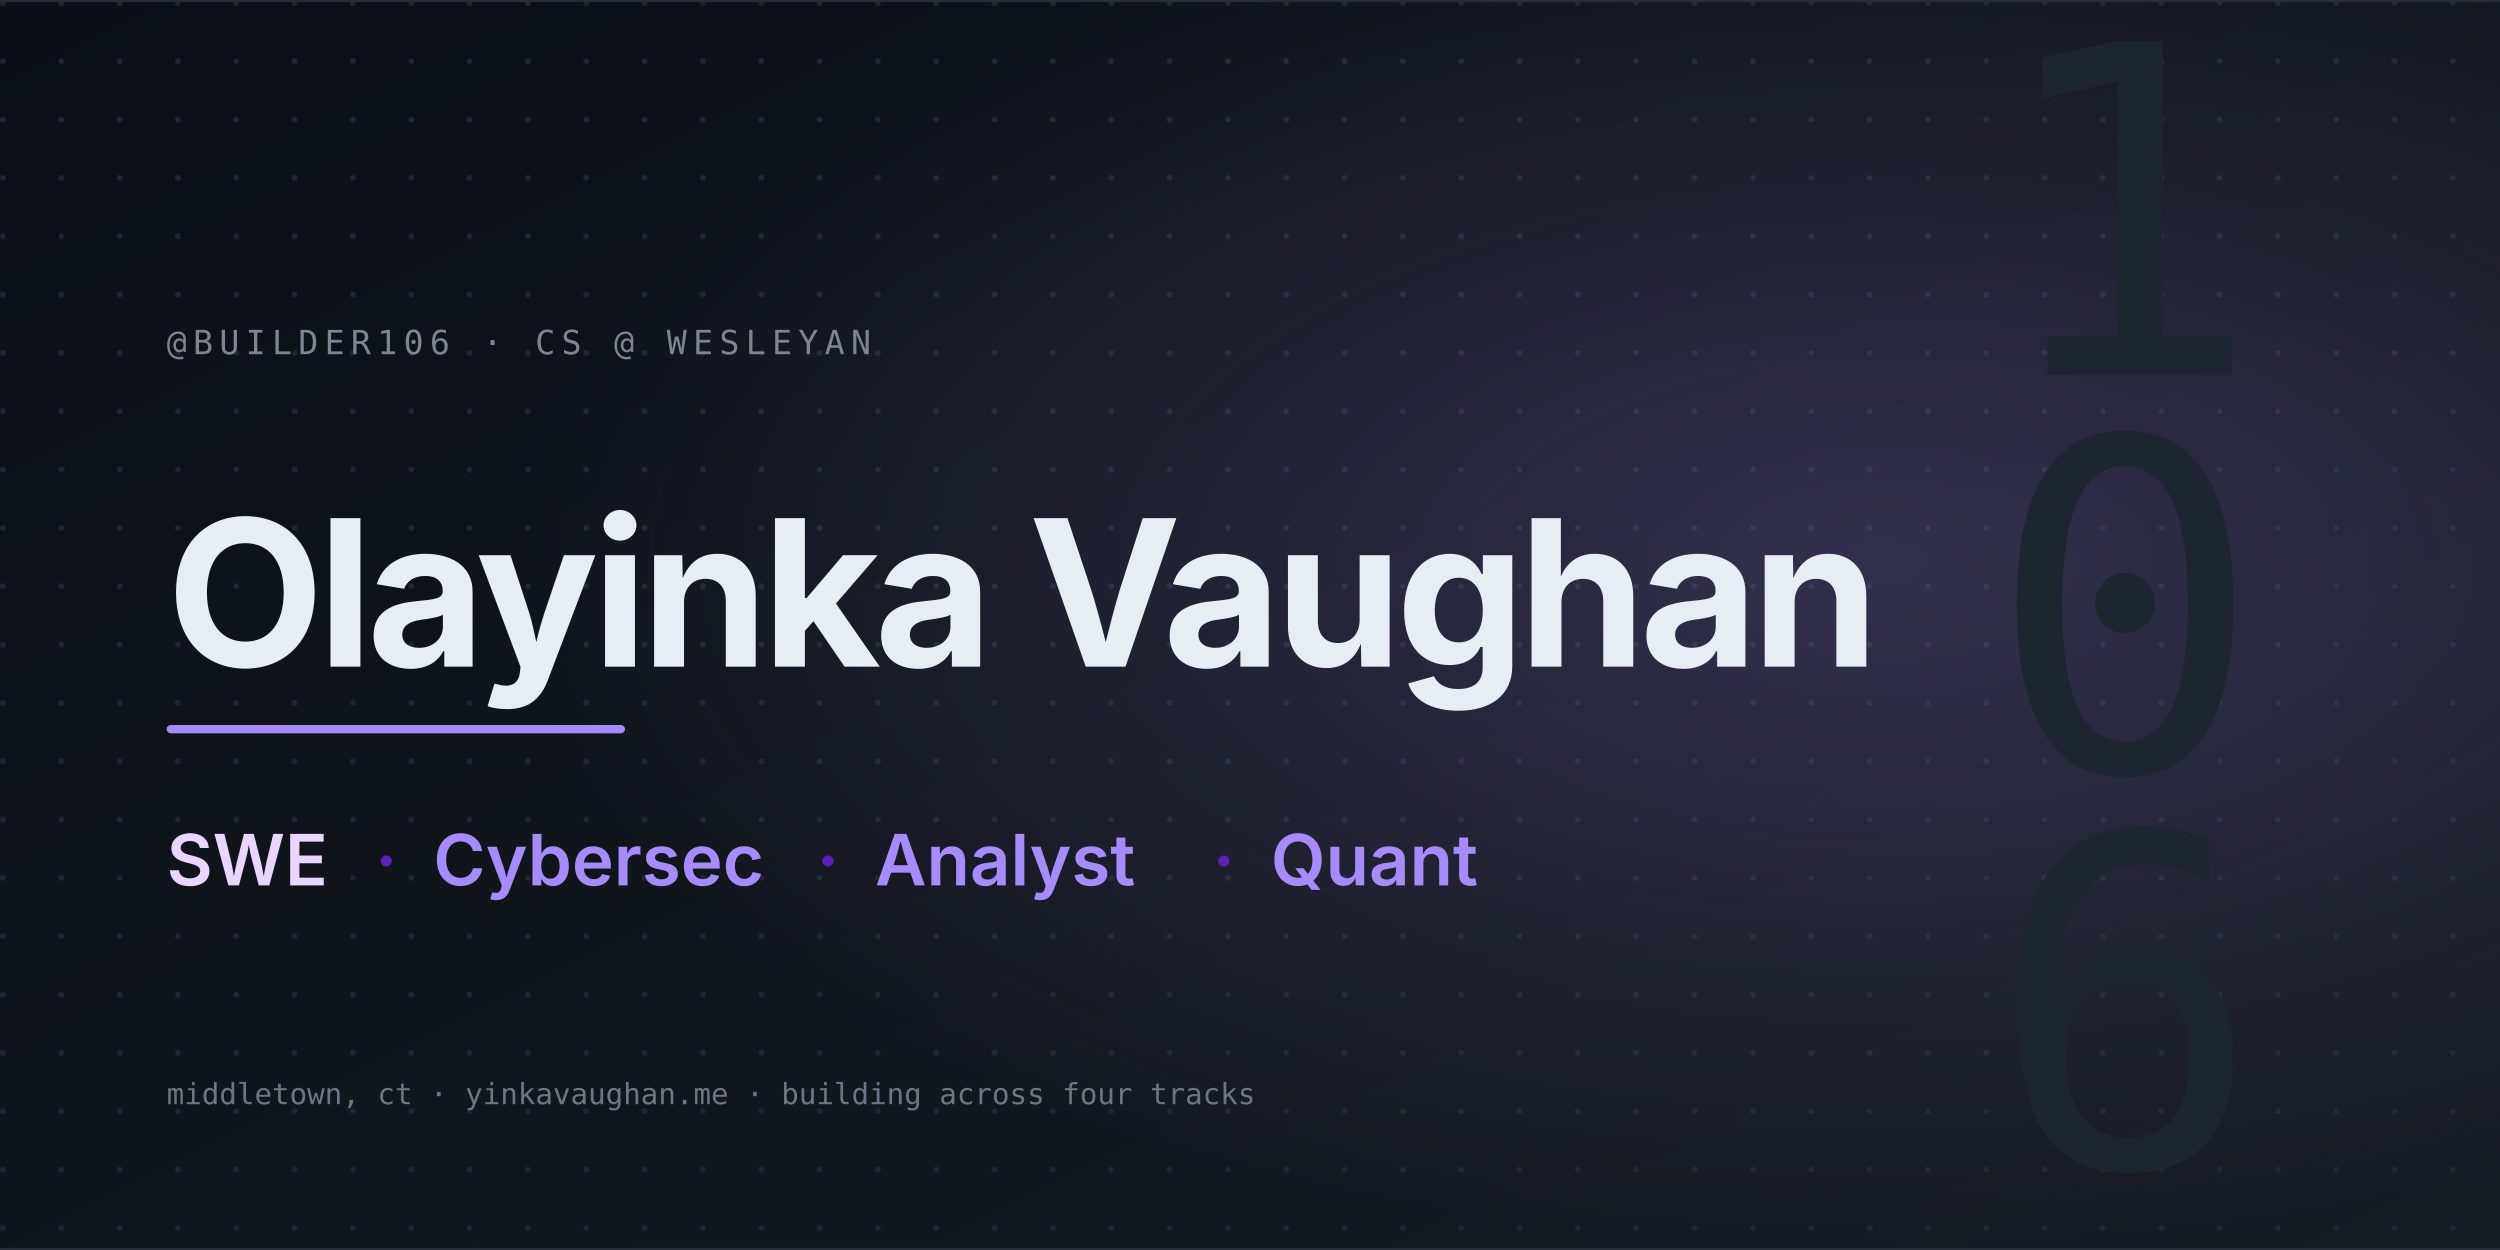
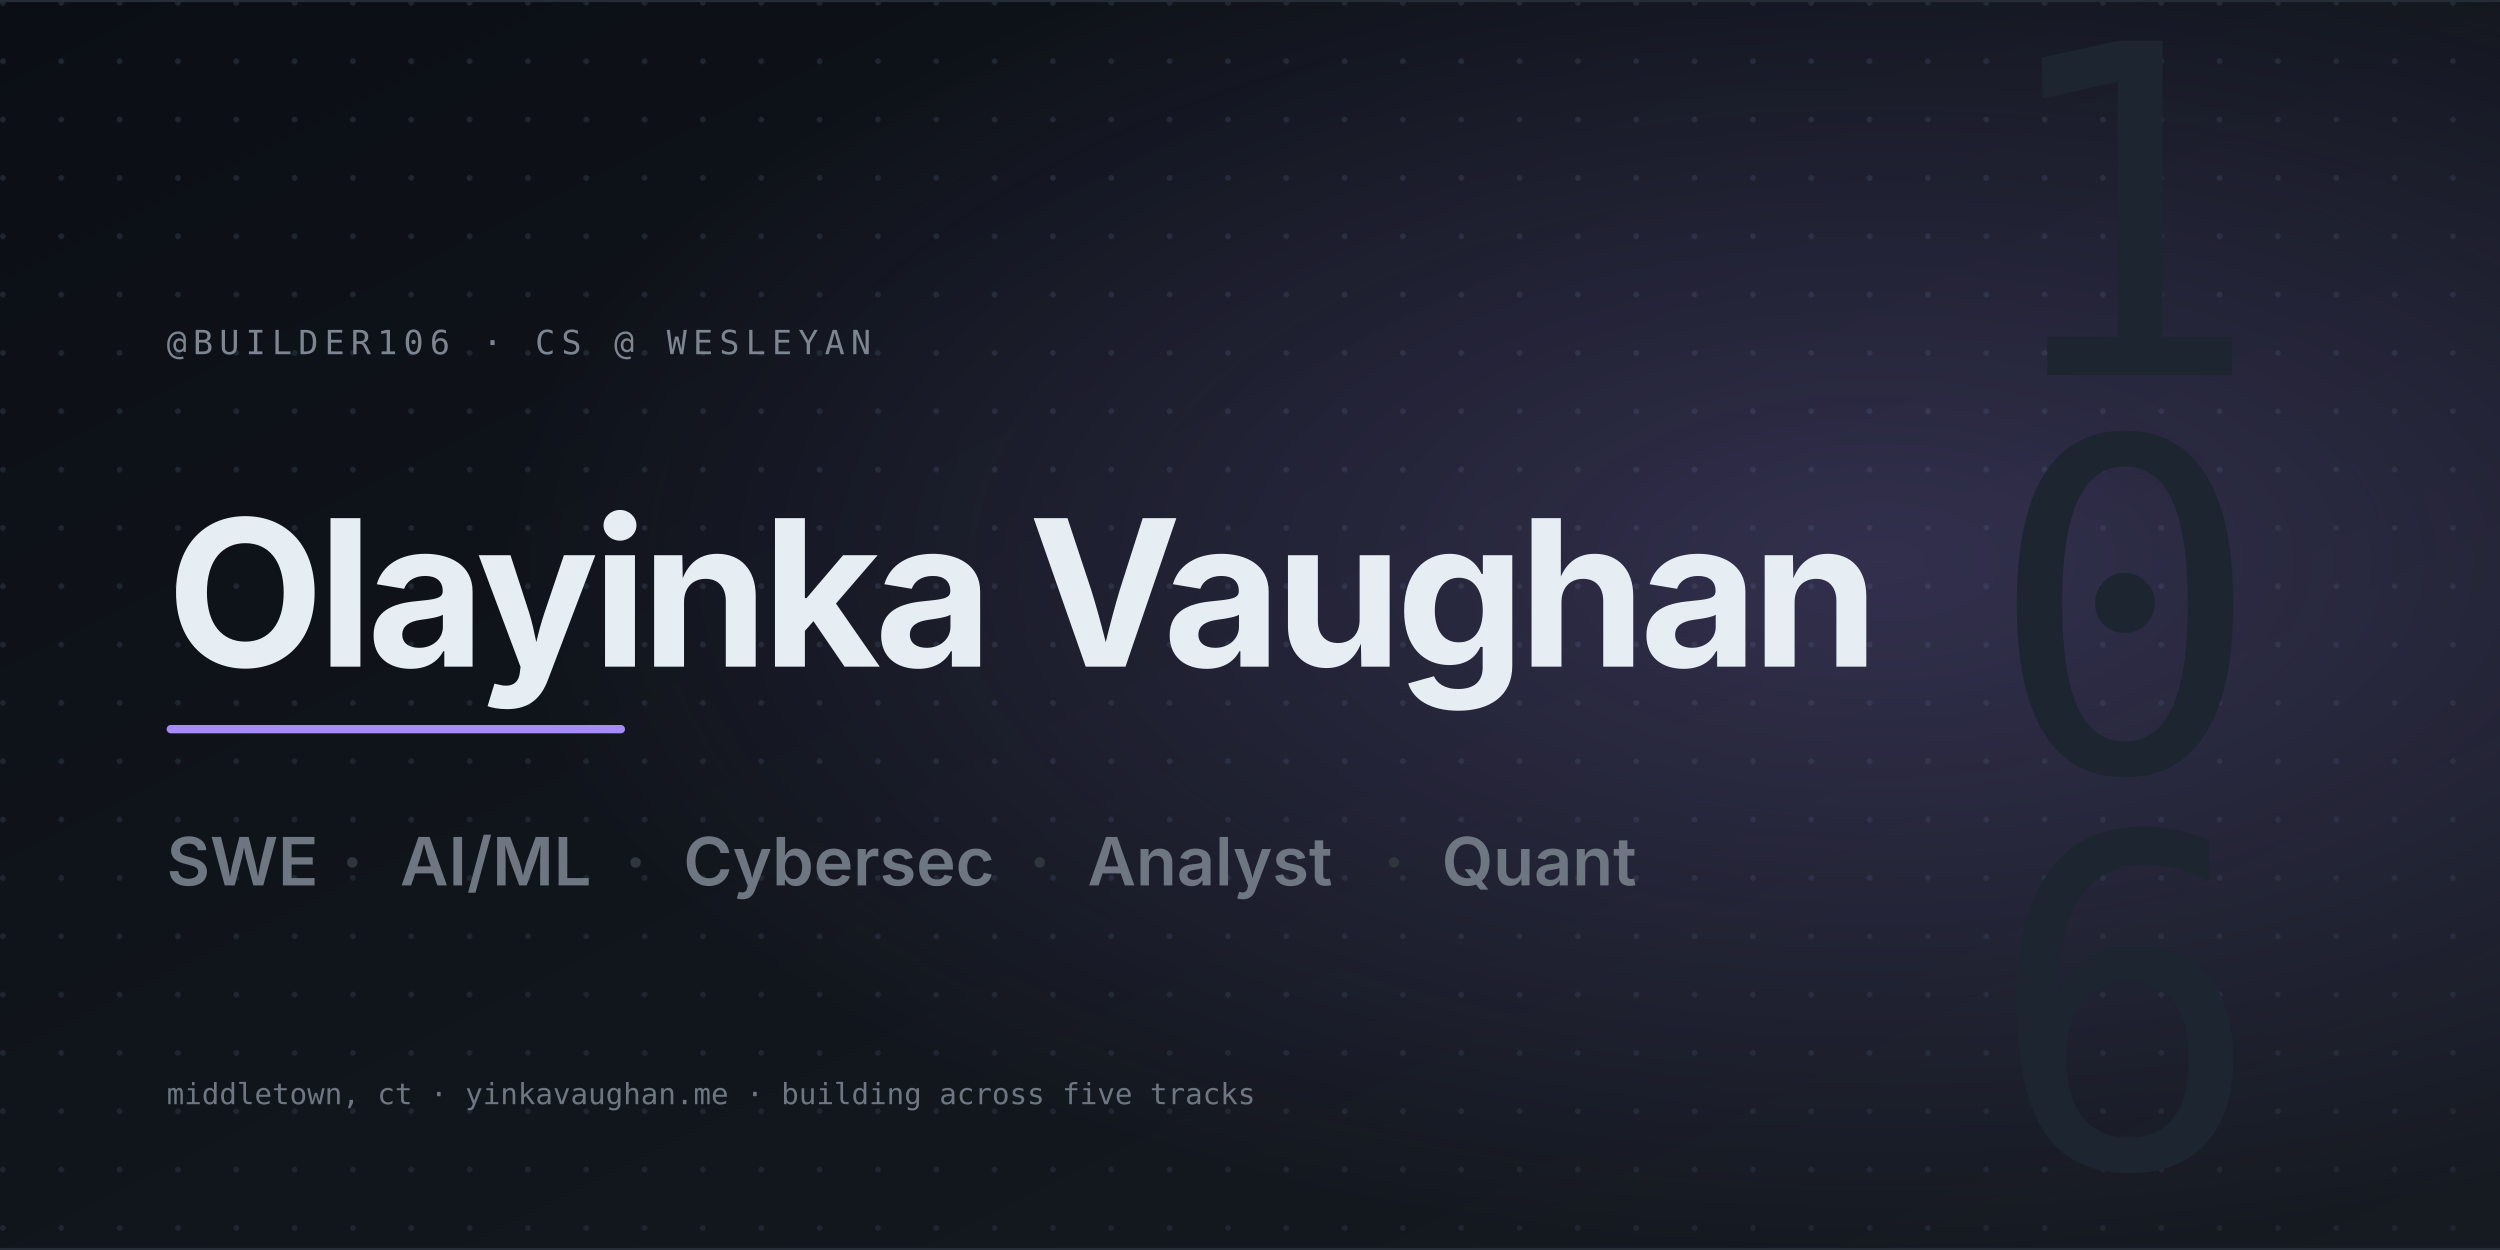
- <svg xmlns="http://www.w3.org/2000/svg" width="1200" height="600" viewBox="0 0 1200 600" role="img" aria-label="Olayinka Vaughan — SWE, Cybersec, Analyst, Quant">
+ <svg xmlns="http://www.w3.org/2000/svg" width="1200" height="600" viewBox="0 0 1200 600" role="img" aria-label="Olayinka Vaughan — SWE, AI/ML, Cybersec, Analyst, Quant">
  <defs>
    <style>
      @keyframes breathe {
        0%, 100% { opacity: 0.05; }
        50%      { opacity: 0.22; }
      }
      @keyframes draw {
        0%   { width: 0px; }
        100% { width: 220px; }
      }
      @keyframes c1 {
-         0%, 22%   { fill: #e9d5ff; }
-         25%, 100% { fill: #a78bfa; }
+         0%, 17%   { fill: #c084fc; }
+         20%, 100% { fill: #6e7681; }
      }
      @keyframes c2 {
-         0%, 22%   { fill: #a78bfa; }
-         25%, 47%  { fill: #e9d5ff; }
-         50%, 100% { fill: #a78bfa; }
+         0%, 17%   { fill: #6e7681; }
+         20%, 37%  { fill: #fb923c; }
+         40%, 100% { fill: #6e7681; }
      }
      @keyframes c3 {
-         0%, 47%   { fill: #a78bfa; }
-         50%, 72%  { fill: #e9d5ff; }
-         75%, 100% { fill: #a78bfa; }
+         0%, 37%   { fill: #6e7681; }
+         40%, 57%  { fill: #f87171; }
+         60%, 100% { fill: #6e7681; }
      }
      @keyframes c4 {
-         0%, 72%   { fill: #a78bfa; }
-         75%, 97%  { fill: #e9d5ff; }
-         100%      { fill: #a78bfa; }
+         0%, 57%   { fill: #6e7681; }
+         60%, 77%  { fill: #fbbf24; }
+         80%, 100% { fill: #6e7681; }
+       }
+       @keyframes c5 {
+         0%, 77%   { fill: #6e7681; }
+         80%, 97%  { fill: #4ade80; }
+         100%      { fill: #6e7681; }
      }
      .breath { animation: breathe 9s ease-in-out infinite; }
      .bar    { animation: draw 1.6s cubic-bezier(.2,.7,.2,1) .3s both; }
-       .w1     { animation: c1 9s linear infinite; }
-       .w2     { animation: c2 9s linear infinite; }
-       .w3     { animation: c3 9s linear infinite; }
-       .w4     { animation: c4 9s linear infinite; }
+       .w1     { animation: c1 10s linear infinite; }
+       .w2     { animation: c2 10s linear infinite; }
+       .w3     { animation: c3 10s linear infinite; }
+       .w4     { animation: c4 10s linear infinite; }
+       .w5     { animation: c5 10s linear infinite; }
    </style>
    <linearGradient id="bg" x1="0" y1="0" x2="1" y2="1">
      <stop offset="0%" stop-color="#0b0f15" />
      <stop offset="100%" stop-color="#161b22" />
    </linearGradient>
    <radialGradient id="glow" cx="0.75" cy="0.45" r="0.55">
      <stop offset="0%" stop-color="#a78bfa" />
      <stop offset="100%" stop-color="#a78bfa" stop-opacity="0" />
    </radialGradient>
    <pattern id="dots" x="0" y="0" width="28" height="28" patternUnits="userSpaceOnUse">
      <circle cx="1.4" cy="1.4" r="1.4" fill="#1f2630" />
    </pattern>
  </defs>
  <rect width="1200" height="600" fill="url(#bg)" />
  <rect width="1200" height="600" fill="url(#dots)" />
  <rect class="breath" width="1200" height="600" fill="url(#glow)" opacity="0.22" />
  <g font-family="ui-monospace, SFMono-Regular, Menlo, monospace" font-weight="200" fill="#1c2530" text-anchor="middle">
    <text x="1020" y="180" font-size="220">1</text>
    <text x="1020" y="370" font-size="220">0</text>
    <text x="1020" y="560" font-size="220">6</text>
  </g>
  <line x1="0" y1="0.5" x2="1200" y2="0.5" stroke="#262d36" stroke-width="1" />
  <line x1="0" y1="599.5" x2="1200" y2="599.5" stroke="#262d36" stroke-width="1" />
  <text x="80" y="170" font-family="ui-monospace, SFMono-Regular, Menlo, monospace" font-size="16" fill="#7d8590" letter-spacing="3">@BUILDER106  ·  CS @ WESLEYAN</text>
  <text x="80" y="320" font-family="-apple-system, BlinkMacSystemFont, 'Inter', 'Helvetica Neue', system-ui, sans-serif" font-size="98" font-weight="700" fill="#e6edf3" letter-spacing="-3">Olayinka Vaughan</text>
  <rect class="bar" x="80" y="348" width="220" height="4" rx="2" fill="#a78bfa" />
-   <g font-family="-apple-system, BlinkMacSystemFont, 'Inter', 'Helvetica Neue', system-ui, sans-serif" font-size="34" font-weight="600">
-     <text class="w1" x="80" y="425" fill="#e9d5ff">SWE</text>
-     <text x="180" y="425" fill="#5b21b6">·</text>
-     <text class="w2" x="208" y="425" fill="#a78bfa">Cybersec</text>
-     <text x="392" y="425" fill="#5b21b6">·</text>
-     <text class="w3" x="420" y="425" fill="#a78bfa">Analyst</text>
-     <text x="582" y="425" fill="#5b21b6">·</text>
-     <text class="w4" x="610" y="425" fill="#a78bfa">Quant</text>
+   <g font-family="-apple-system, BlinkMacSystemFont, 'Inter', 'Helvetica Neue', system-ui, sans-serif" font-size="32" font-weight="600">
+     <text class="w1" x="80" y="425" fill="#6e7681">SWE</text>
+     <text x="164" y="425" fill="#30363d">·</text>
+     <text class="w2" x="192" y="425" fill="#6e7681">AI/ML</text>
+     <text x="300" y="425" fill="#30363d">·</text>
+     <text class="w3" x="328" y="425" fill="#6e7681">Cybersec</text>
+     <text x="494" y="425" fill="#30363d">·</text>
+     <text class="w4" x="522" y="425" fill="#6e7681">Analyst</text>
+     <text x="664" y="425" fill="#30363d">·</text>
+     <text class="w5" x="692" y="425" fill="#6e7681">Quant</text>
  </g>
-   <text x="80" y="530" font-family="ui-monospace, SFMono-Regular, Menlo, monospace" font-size="14" fill="#6e7681">middletown, ct  ·  yinkavaughan.me  ·  building across four tracks</text>
+   <text x="80" y="530" font-family="ui-monospace, SFMono-Regular, Menlo, monospace" font-size="14" fill="#6e7681">middletown, ct  ·  yinkavaughan.me  ·  building across five tracks</text>
</svg>
